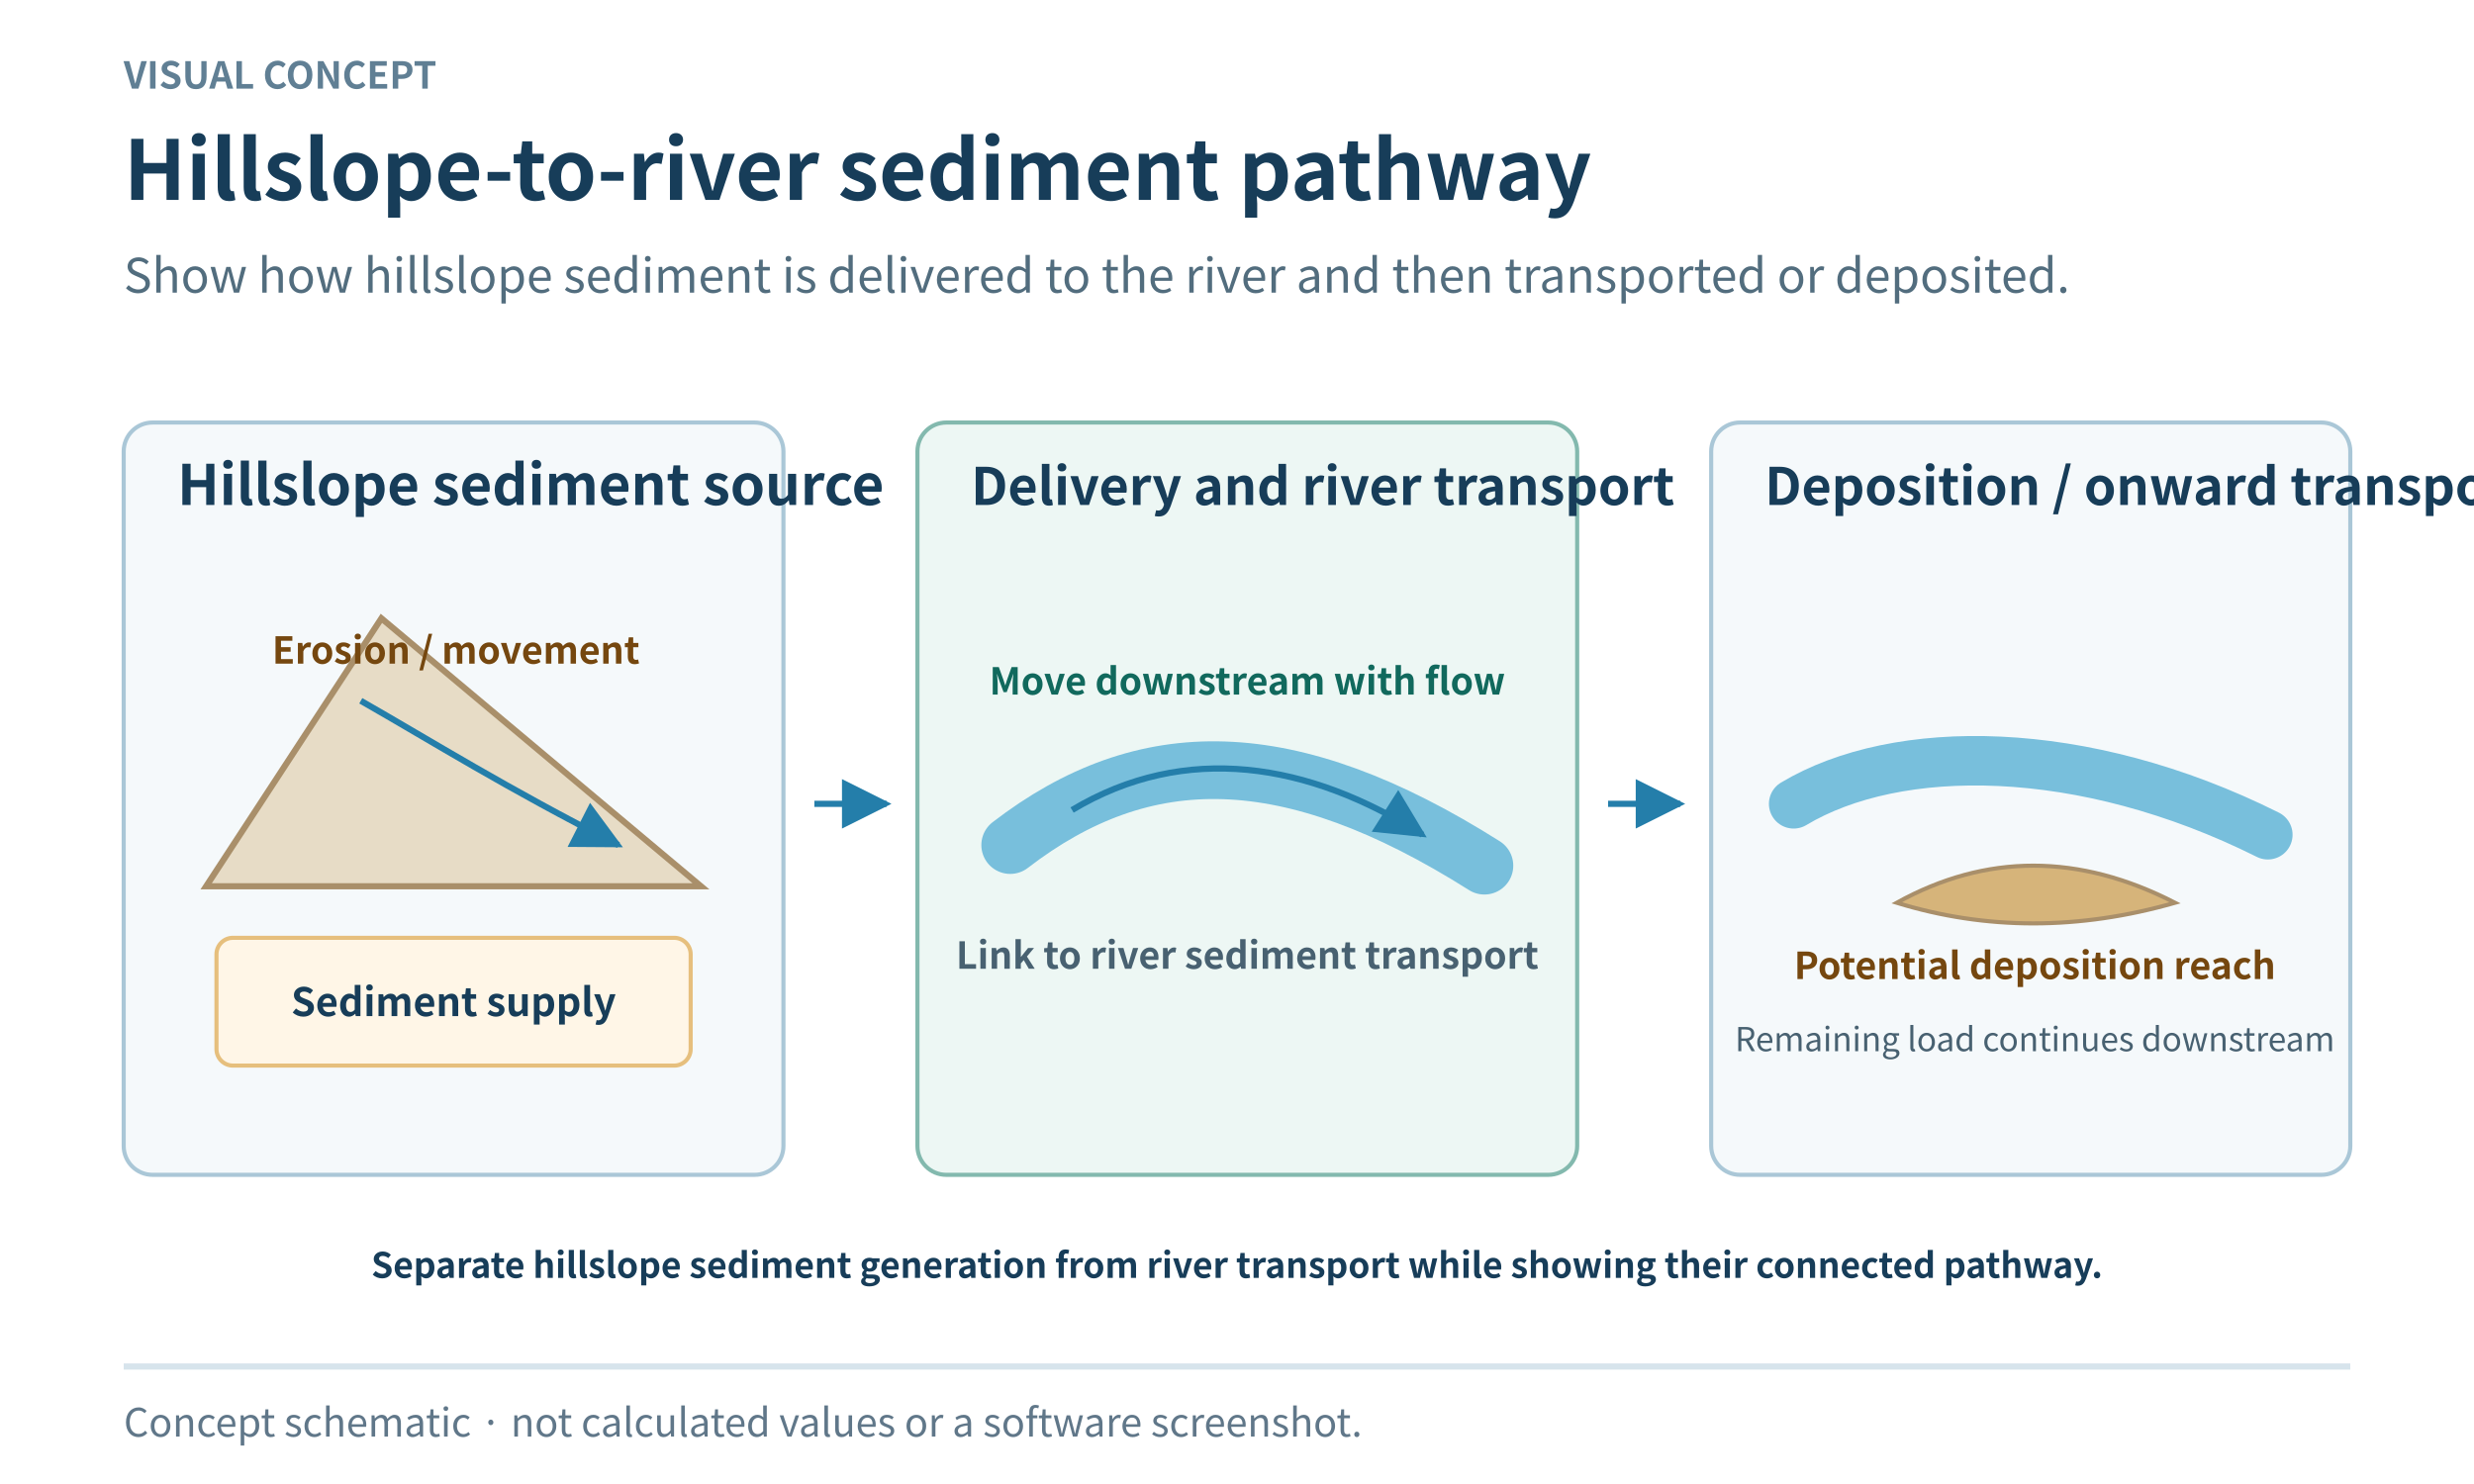
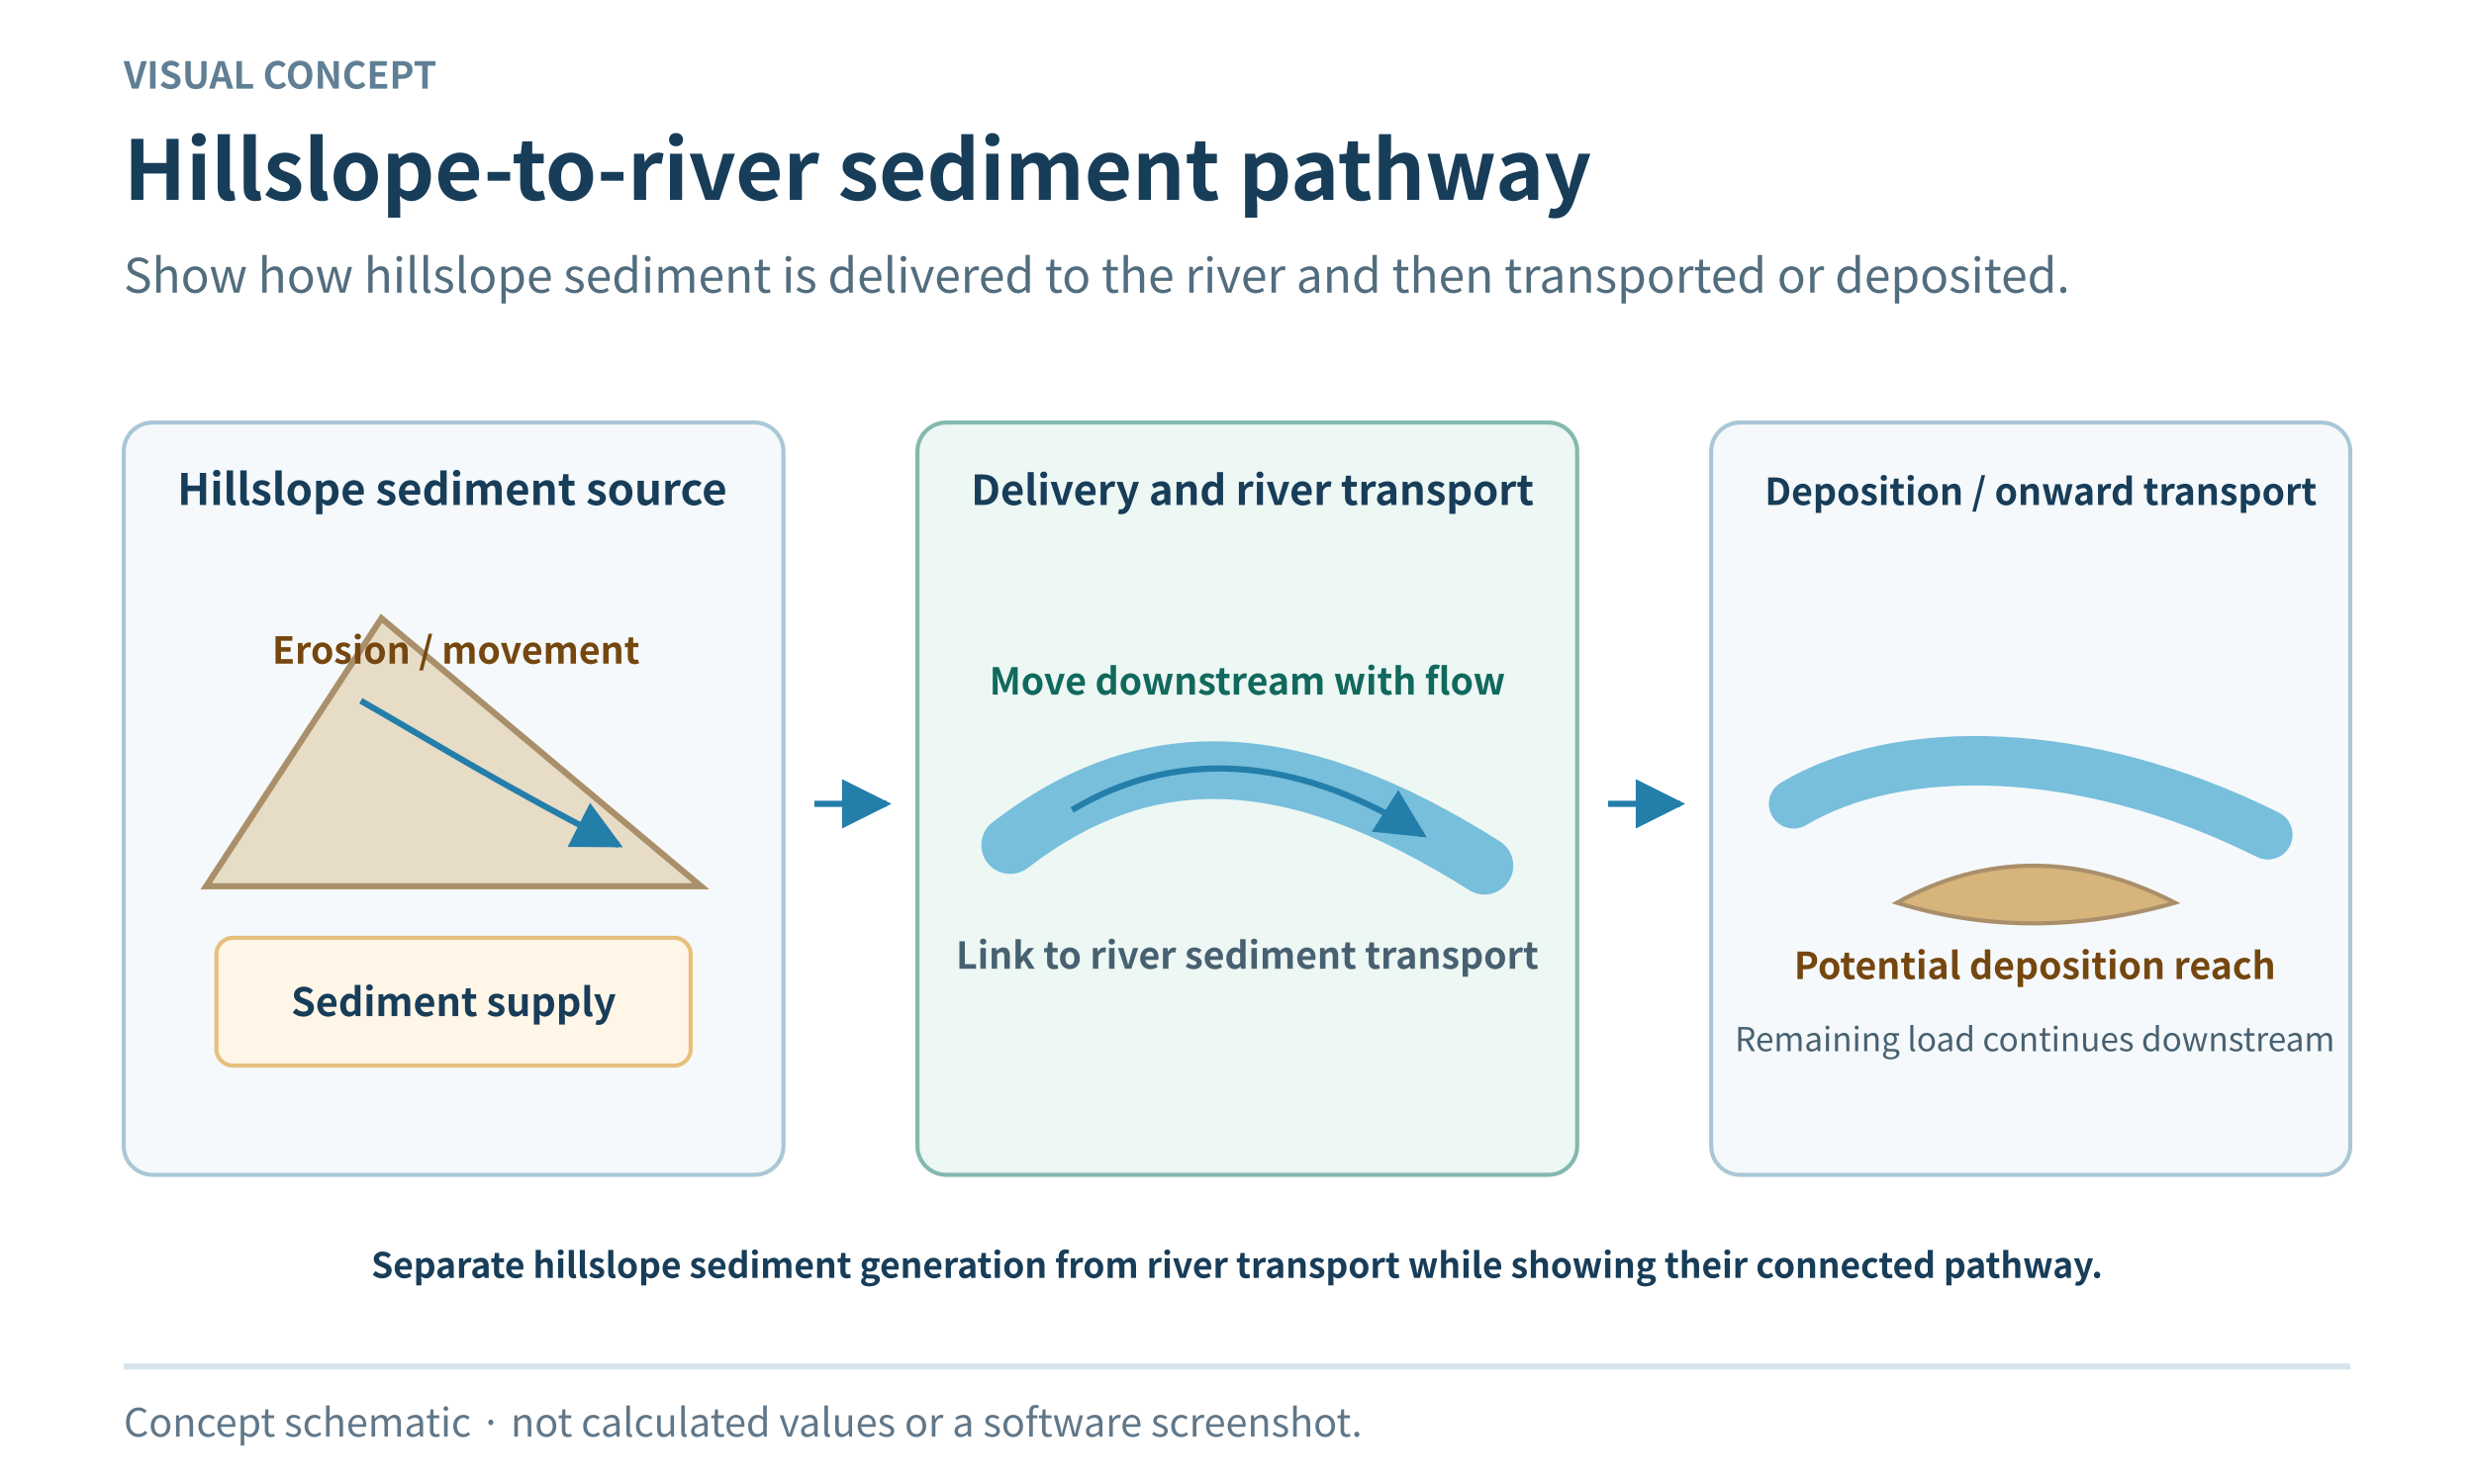
<svg xmlns="http://www.w3.org/2000/svg" width="1200" height="720" viewBox="0 0 1200 720" role="img" aria-labelledby="title desc">
  <defs>
    <marker id="arrow" viewBox="0 0 10 10" refX="9" refY="5" markerWidth="8" markerHeight="8" orient="auto-start-reverse">
      <path d="M0 0 10 5 0 10Z" fill="#247eaa" />
    </marker>
    <pattern id="missing" width="12" height="12" patternUnits="userSpaceOnUse">
      <path d="M-3 3 3-3 M0 12 12 0 M9 15 15 9" stroke="#b2bdc5" stroke-width="2" />
    </pattern>
  </defs>
  <rect width="1200" height="720" fill="#fff" />
  <g font-family="Noto Sans CJK KR,Noto Sans KR,Malgun Gothic,Arial,sans-serif">
    <text x="60" y="43" font-size="18" font-weight="600" text-anchor="start" fill="#607f94">VISUAL CONCEPT</text>
    <text x="60" y="97" font-size="40" font-weight="700" text-anchor="start" fill="#173d59">Hillslope-to-river sediment pathway</text>
    <text x="60" y="142" font-size="23" font-weight="400" text-anchor="start" fill="#526d7e">Show how hillslope sediment is delivered to the river and then transported or deposited.</text>
    <rect x="60" y="205" width="320" height="365" rx="14" fill="#f5f9fb" stroke="#aac7d7" stroke-width="2" />
-     <text x="86" y="245" font-size="27" font-weight="700" text-anchor="start" fill="#173d59">Hillslope sediment source</text>
+     <text x="86" y="245" font-size="21" font-weight="700" text-anchor="start" fill="#173d59">Hillslope sediment source</text>
    <path d="M100 430 L185 300 L340 430 Z" fill="#e7dcc6" stroke="#a98f6a" stroke-width="3" />
    <path d="M175 340C210 360 245 382 300 410" fill="none" stroke="#247eaa" stroke-width="3" marker-end="url(#arrow)" />
    <text x="132" y="322" font-size="18" font-weight="700" text-anchor="start" fill="#75470f">Erosion / movement</text>
    <rect x="105" y="455" width="230" height="62" rx="8" fill="#fff6e7" stroke="#e6bf7d" stroke-width="2" />
    <text x="220" y="493" font-size="19" font-weight="700" text-anchor="middle" fill="#173d59">Sediment supply</text>
    <line x1="395" y1="390" x2="430" y2="390" stroke="#247eaa" stroke-width="3" marker-end="url(#arrow)" />
    <rect x="445" y="205" width="320" height="365" rx="14" fill="#edf7f4" stroke="#83b9ae" stroke-width="2" />
-     <text x="471" y="245" font-size="25" font-weight="700" text-anchor="start" fill="#173d59">Delivery and river transport</text>
+     <text x="471" y="245" font-size="20" font-weight="700" text-anchor="start" fill="#173d59">Delivery and river transport</text>
    <path d="M490 410 C555 360 625 360 720 420" fill="none" stroke="#78bfdc" stroke-width="28" stroke-linecap="round" />
    <path d="M520 393C575 360 635 370 690 405" fill="none" stroke="#247eaa" stroke-width="3" marker-end="url(#arrow)" />
    <text x="605" y="337" font-size="18" font-weight="700" text-anchor="middle" fill="#11695d">Move downstream with flow</text>
    <text x="605" y="470" font-size="18" font-weight="600" text-anchor="middle" fill="#486171">Link to river sediment transport</text>
    <line x1="780" y1="390" x2="815" y2="390" stroke="#247eaa" stroke-width="3" marker-end="url(#arrow)" />
    <rect x="830" y="205" width="310" height="365" rx="14" fill="#f5f9fb" stroke="#aac7d7" stroke-width="2" />
-     <text x="856" y="245" font-size="25" font-weight="700" text-anchor="start" fill="#173d59">Deposition / onward transport</text>
+     <text x="856" y="245" font-size="18" font-weight="700" text-anchor="start" fill="#173d59">Deposition / onward transport</text>
    <path d="M870 390 C920 360 1010 360 1100 405" fill="none" stroke="#78bfdc" stroke-width="24" stroke-linecap="round" />
    <path d="M920 438 Q985 402 1055 438 Q985 458 920 438Z" fill="#d6b47a" stroke="#a98f6a" stroke-width="2" />
    <text x="987" y="475" font-size="18" font-weight="700" text-anchor="middle" fill="#75470f">Potential deposition reach</text>
    <text x="987" y="510" font-size="16" font-weight="500" text-anchor="middle" fill="#486171">Remaining load continues downstream</text>
    <text x="600" y="620" font-size="17" font-weight="600" text-anchor="middle" fill="#173d59">Separate hillslope sediment generation from river transport while showing their connected pathway.</text>
    <line x1="60" y1="663" x2="1140" y2="663" stroke="#d7e4ec" stroke-width="3" />
    <text x="60" y="697" font-size="19" font-weight="400" text-anchor="start" fill="#607789">Concept schematic · not calculated values or a software screenshot.</text>
  </g>
</svg>
